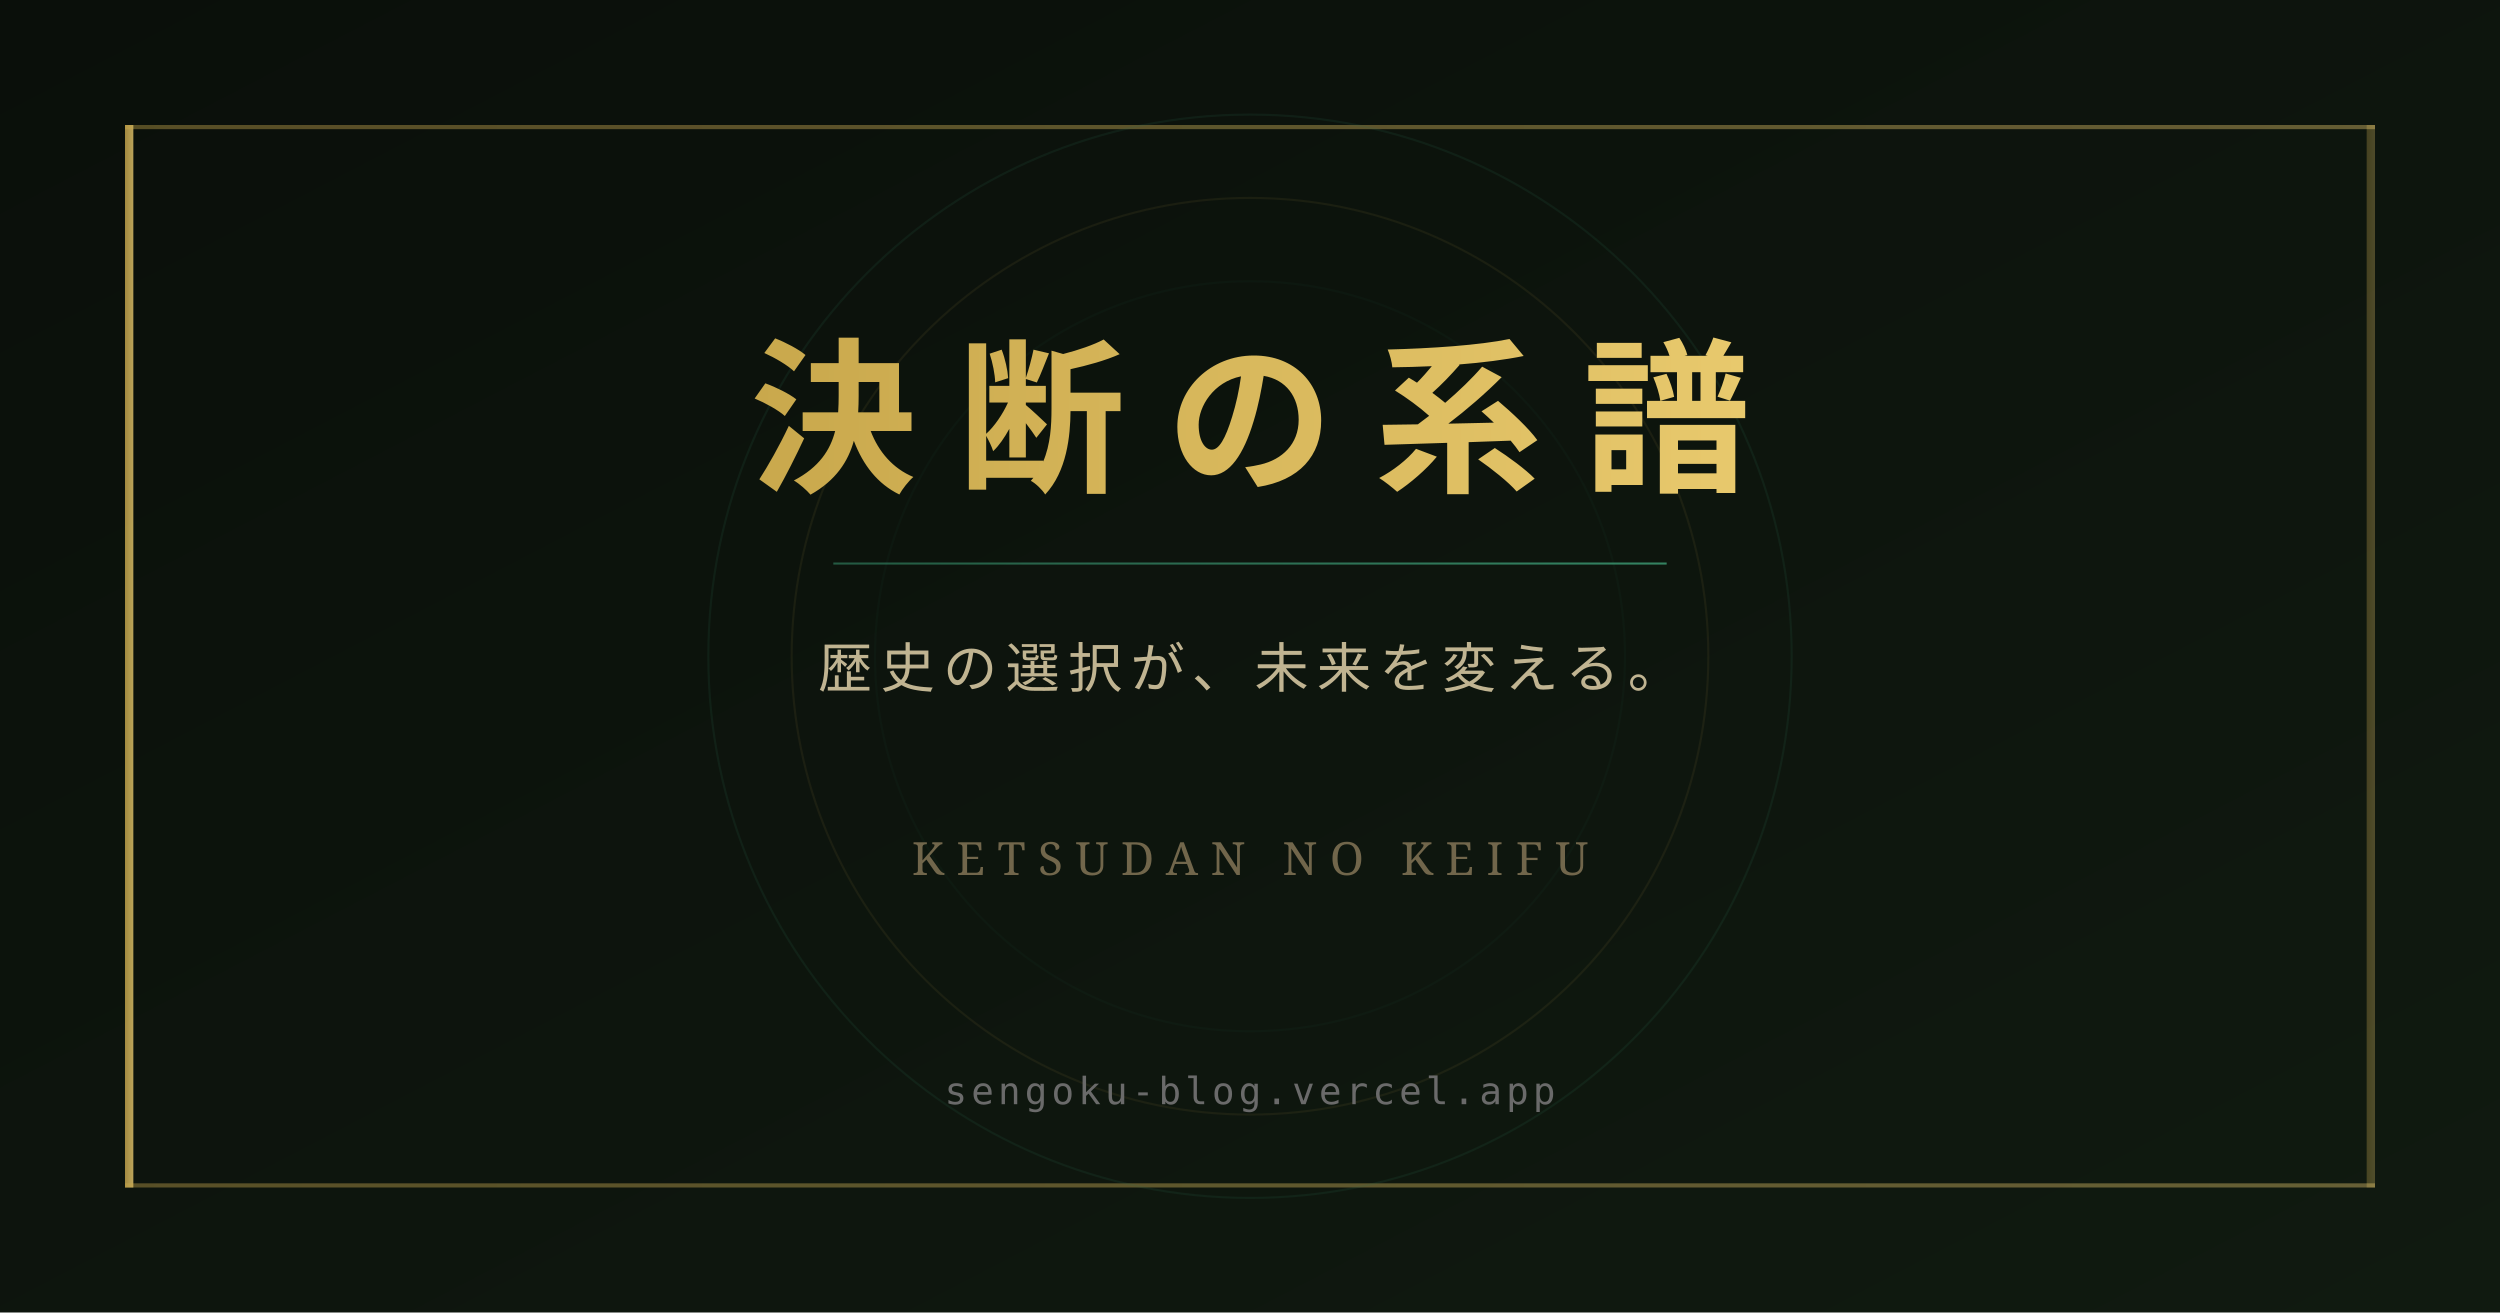
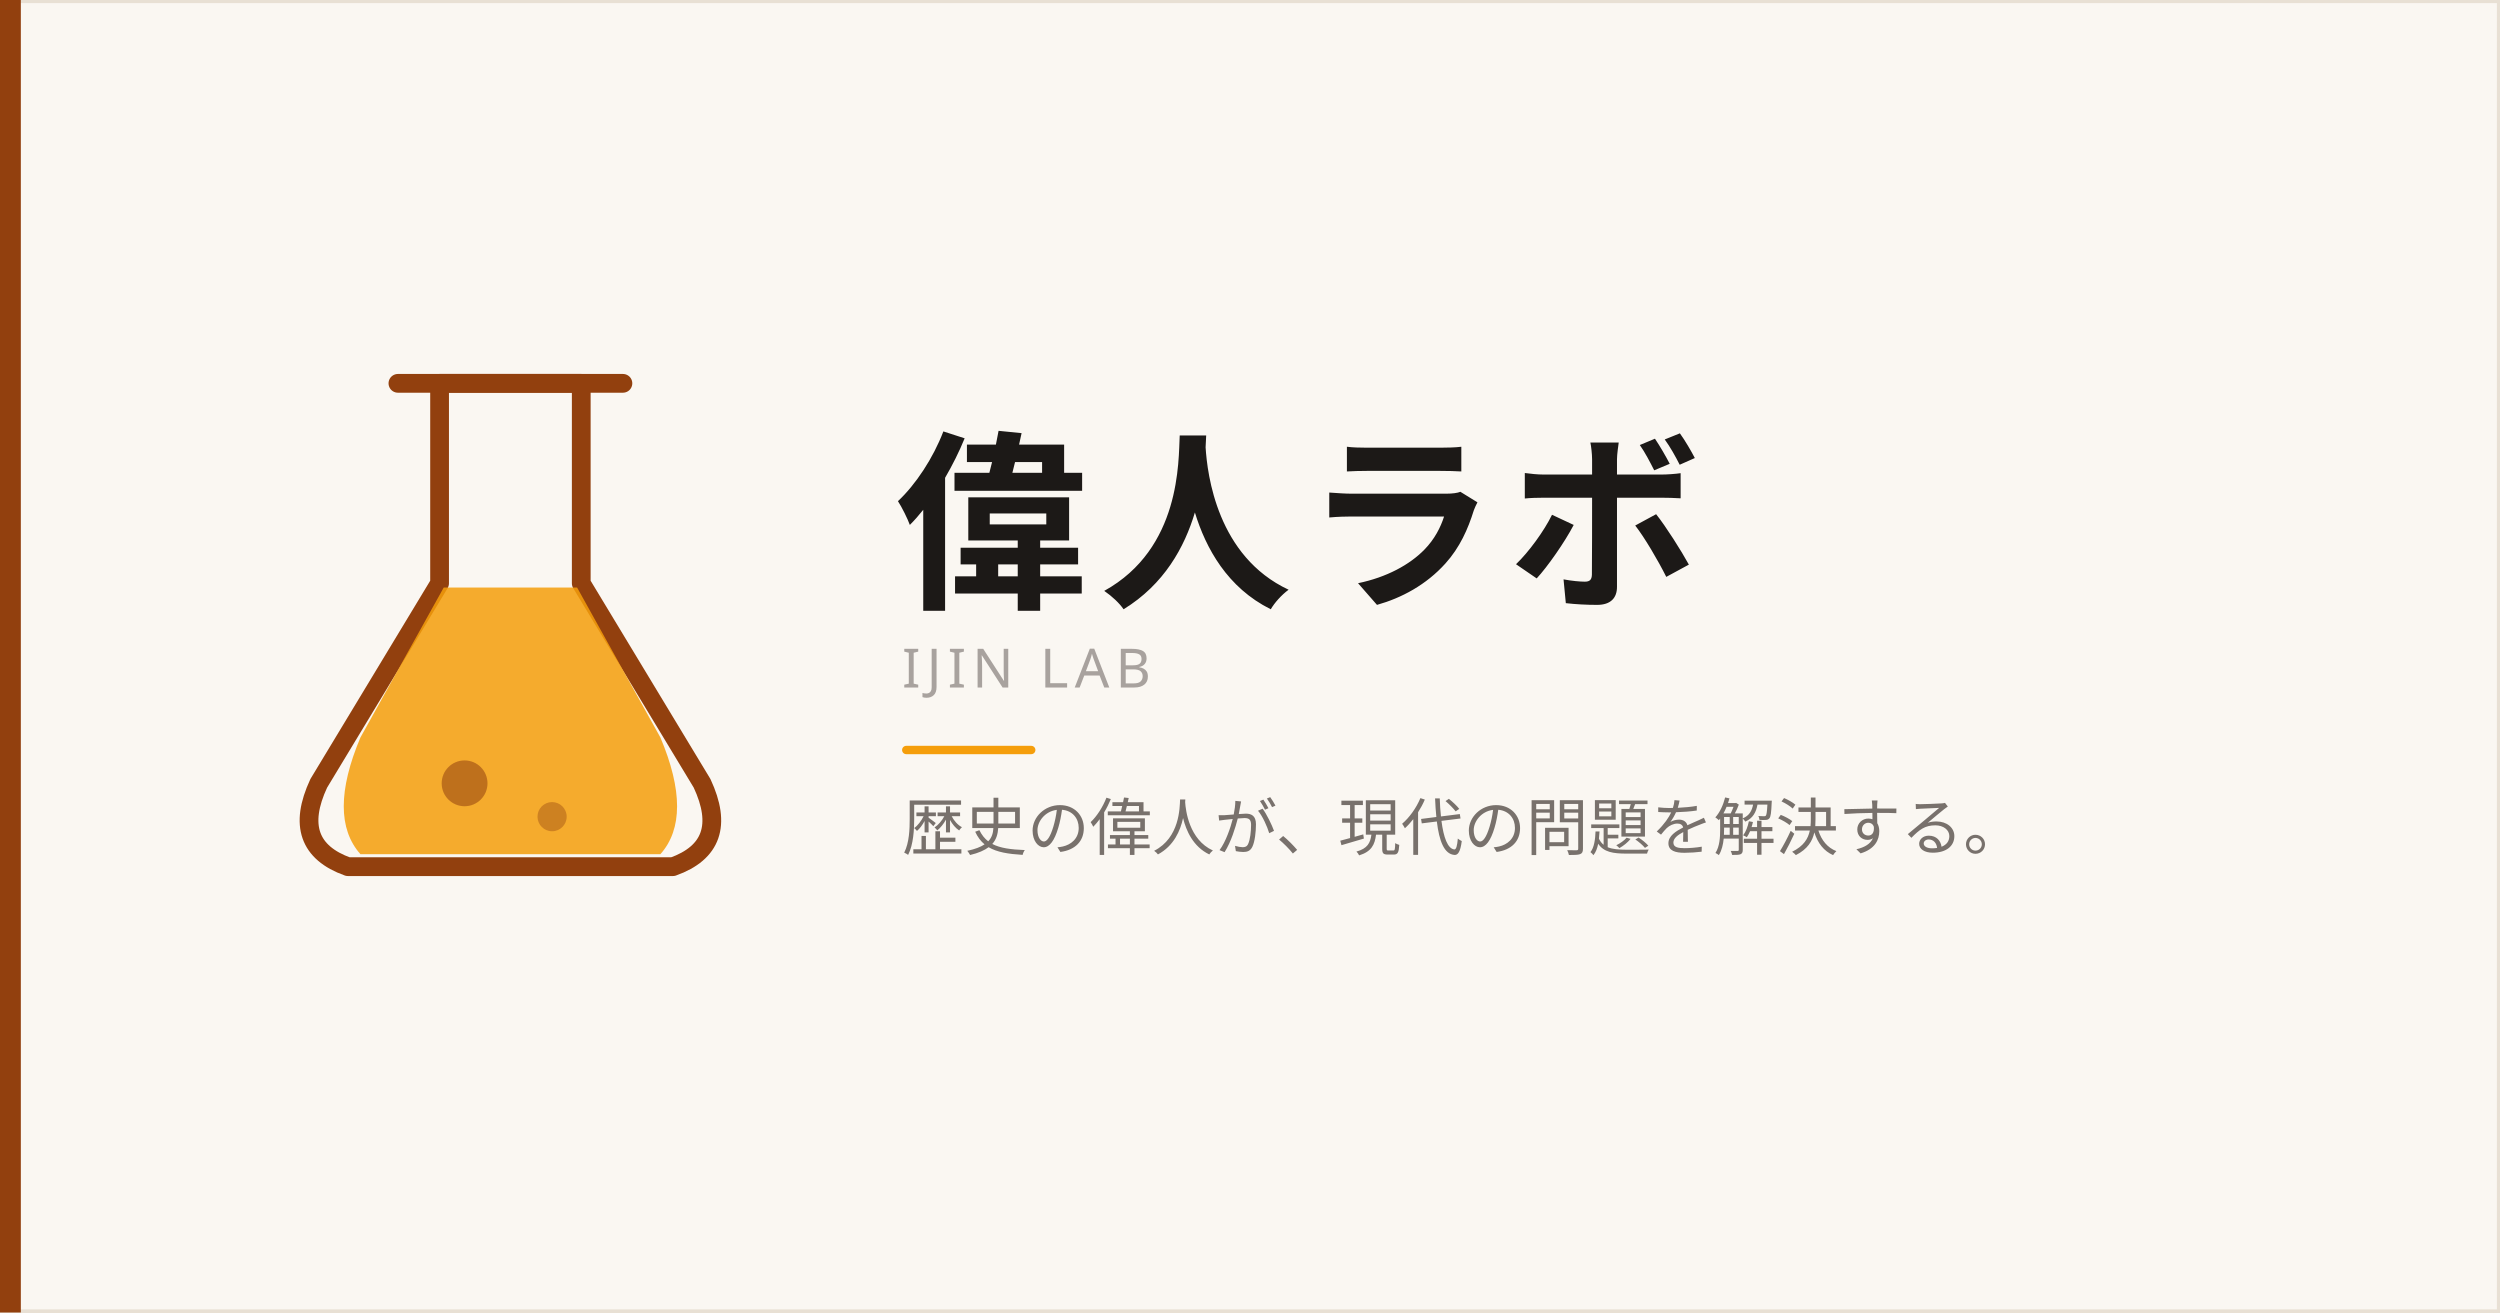
- <svg xmlns="http://www.w3.org/2000/svg" width="1200" height="630" viewBox="0 0 1200 630">
-   <defs>
-     <linearGradient id="bg" x1="0%" y1="0%" x2="100%" y2="100%">
-       <stop offset="0%" style="stop-color:#0a0f0a;stop-opacity:1" />
-       <stop offset="100%" style="stop-color:#101a10;stop-opacity:1" />
-     </linearGradient>
-     <linearGradient id="accent" x1="0%" y1="0%" x2="100%" y2="0%">
-       <stop offset="0%" style="stop-color:#c9a84c;stop-opacity:1" />
-       <stop offset="100%" style="stop-color:#e8c96d;stop-opacity:1" />
-     </linearGradient>
-     <linearGradient id="green" x1="0%" y1="0%" x2="100%" y2="0%">
-       <stop offset="0%" style="stop-color:#2A6B50;stop-opacity:1" />
-       <stop offset="100%" style="stop-color:#3d9e76;stop-opacity:1" />
-     </linearGradient>
-   </defs>
-   <rect width="1200" height="630" fill="url(#bg)" />
-   <rect x="60" y="60" width="4" height="510" fill="url(#accent)" opacity="0.8" />
-   <rect x="1136" y="60" width="4" height="510" fill="url(#accent)" opacity="0.3" />
-   <rect x="60" y="60" width="1080" height="2" fill="url(#accent)" opacity="0.4" />
-   <rect x="60" y="568" width="1080" height="2" fill="url(#accent)" opacity="0.4" />
-   <circle cx="600" cy="315" r="260" fill="none" stroke="#2A6B50" stroke-width="1" opacity="0.15" />
-   <circle cx="600" cy="315" r="220" fill="none" stroke="#c9a84c" stroke-width="1" opacity="0.08" />
-   <circle cx="600" cy="315" r="180" fill="none" stroke="#2A6B50" stroke-width="1" opacity="0.06" />
-   <text x="600" y="230" font-family="serif" font-size="80" font-weight="bold" fill="url(#accent)" text-anchor="middle" letter-spacing="20">決断の系譜</text>
-   <rect x="400" y="270" width="400" height="1" fill="url(#green)" opacity="0.8" />
-   <text x="600" y="330" font-family="serif" font-size="26" fill="#d4c5a0" text-anchor="middle" letter-spacing="4" opacity="0.9">歴史の選択が、未来を変える。</text>
-   <text x="600" y="420" font-family="Georgia, serif" font-size="22" fill="#8a7a5a" text-anchor="middle" letter-spacing="6" opacity="0.8">KETSUDAN NO KEIFU</text>
-   <text x="600" y="530" font-family="monospace" font-size="18" fill="#6a6a6a" text-anchor="middle" letter-spacing="2">sengoku-blog.vercel.app</text>
+ <svg xmlns="http://www.w3.org/2000/svg" viewBox="0 0 1200 630">
+   <rect width="1200" height="630" fill="#faf7f2" />
+   <rect x="0" y="0" width="1200" height="630" fill="none" stroke="#e8e0d4" stroke-width="3" />
+   <rect x="0" y="0" width="10" height="630" fill="#92400e" />
+   <g transform="translate(245, 290)">
+     <path d="M -34 -106 L -34 -10 L -92 86 Q -106 116 -78 126 L 78 126 Q 106 116 92 86 L 34 -10 L 34 -106 Z" fill="none" stroke="#92400e" stroke-width="9" stroke-linejoin="round" />
+     <path d="M -72 64 Q -88 102 -72 120 L 72 120 Q 88 102 72 64 L 32 -8 L -32 -8 Z" fill="#f59e0b" opacity="0.85" />
+     <circle cx="-22" cy="86" r="11" fill="#92400e" opacity="0.55" />
+     <circle cx="20" cy="102" r="7" fill="#92400e" opacity="0.4" />
+     <line x1="-54" y1="-106" x2="54" y2="-106" stroke="#92400e" stroke-width="9" stroke-linecap="round" />
+   </g>
+   <text x="430" y="285" font-family="serif" font-size="92" font-weight="800" fill="#1c1917" letter-spacing="6">偉人ラボ</text>
+   <text x="433" y="330" font-family="sans-serif" font-size="26" fill="#a8a29e" letter-spacing="3">IJIN LAB</text>
+   <rect x="433" y="358" width="64" height="4" rx="2" fill="#f59e0b" />
+   <text x="433" y="408" font-family="sans-serif" font-size="30" fill="#78716c">歴史の偉人が、現代の問題を解決する。</text>
</svg>
